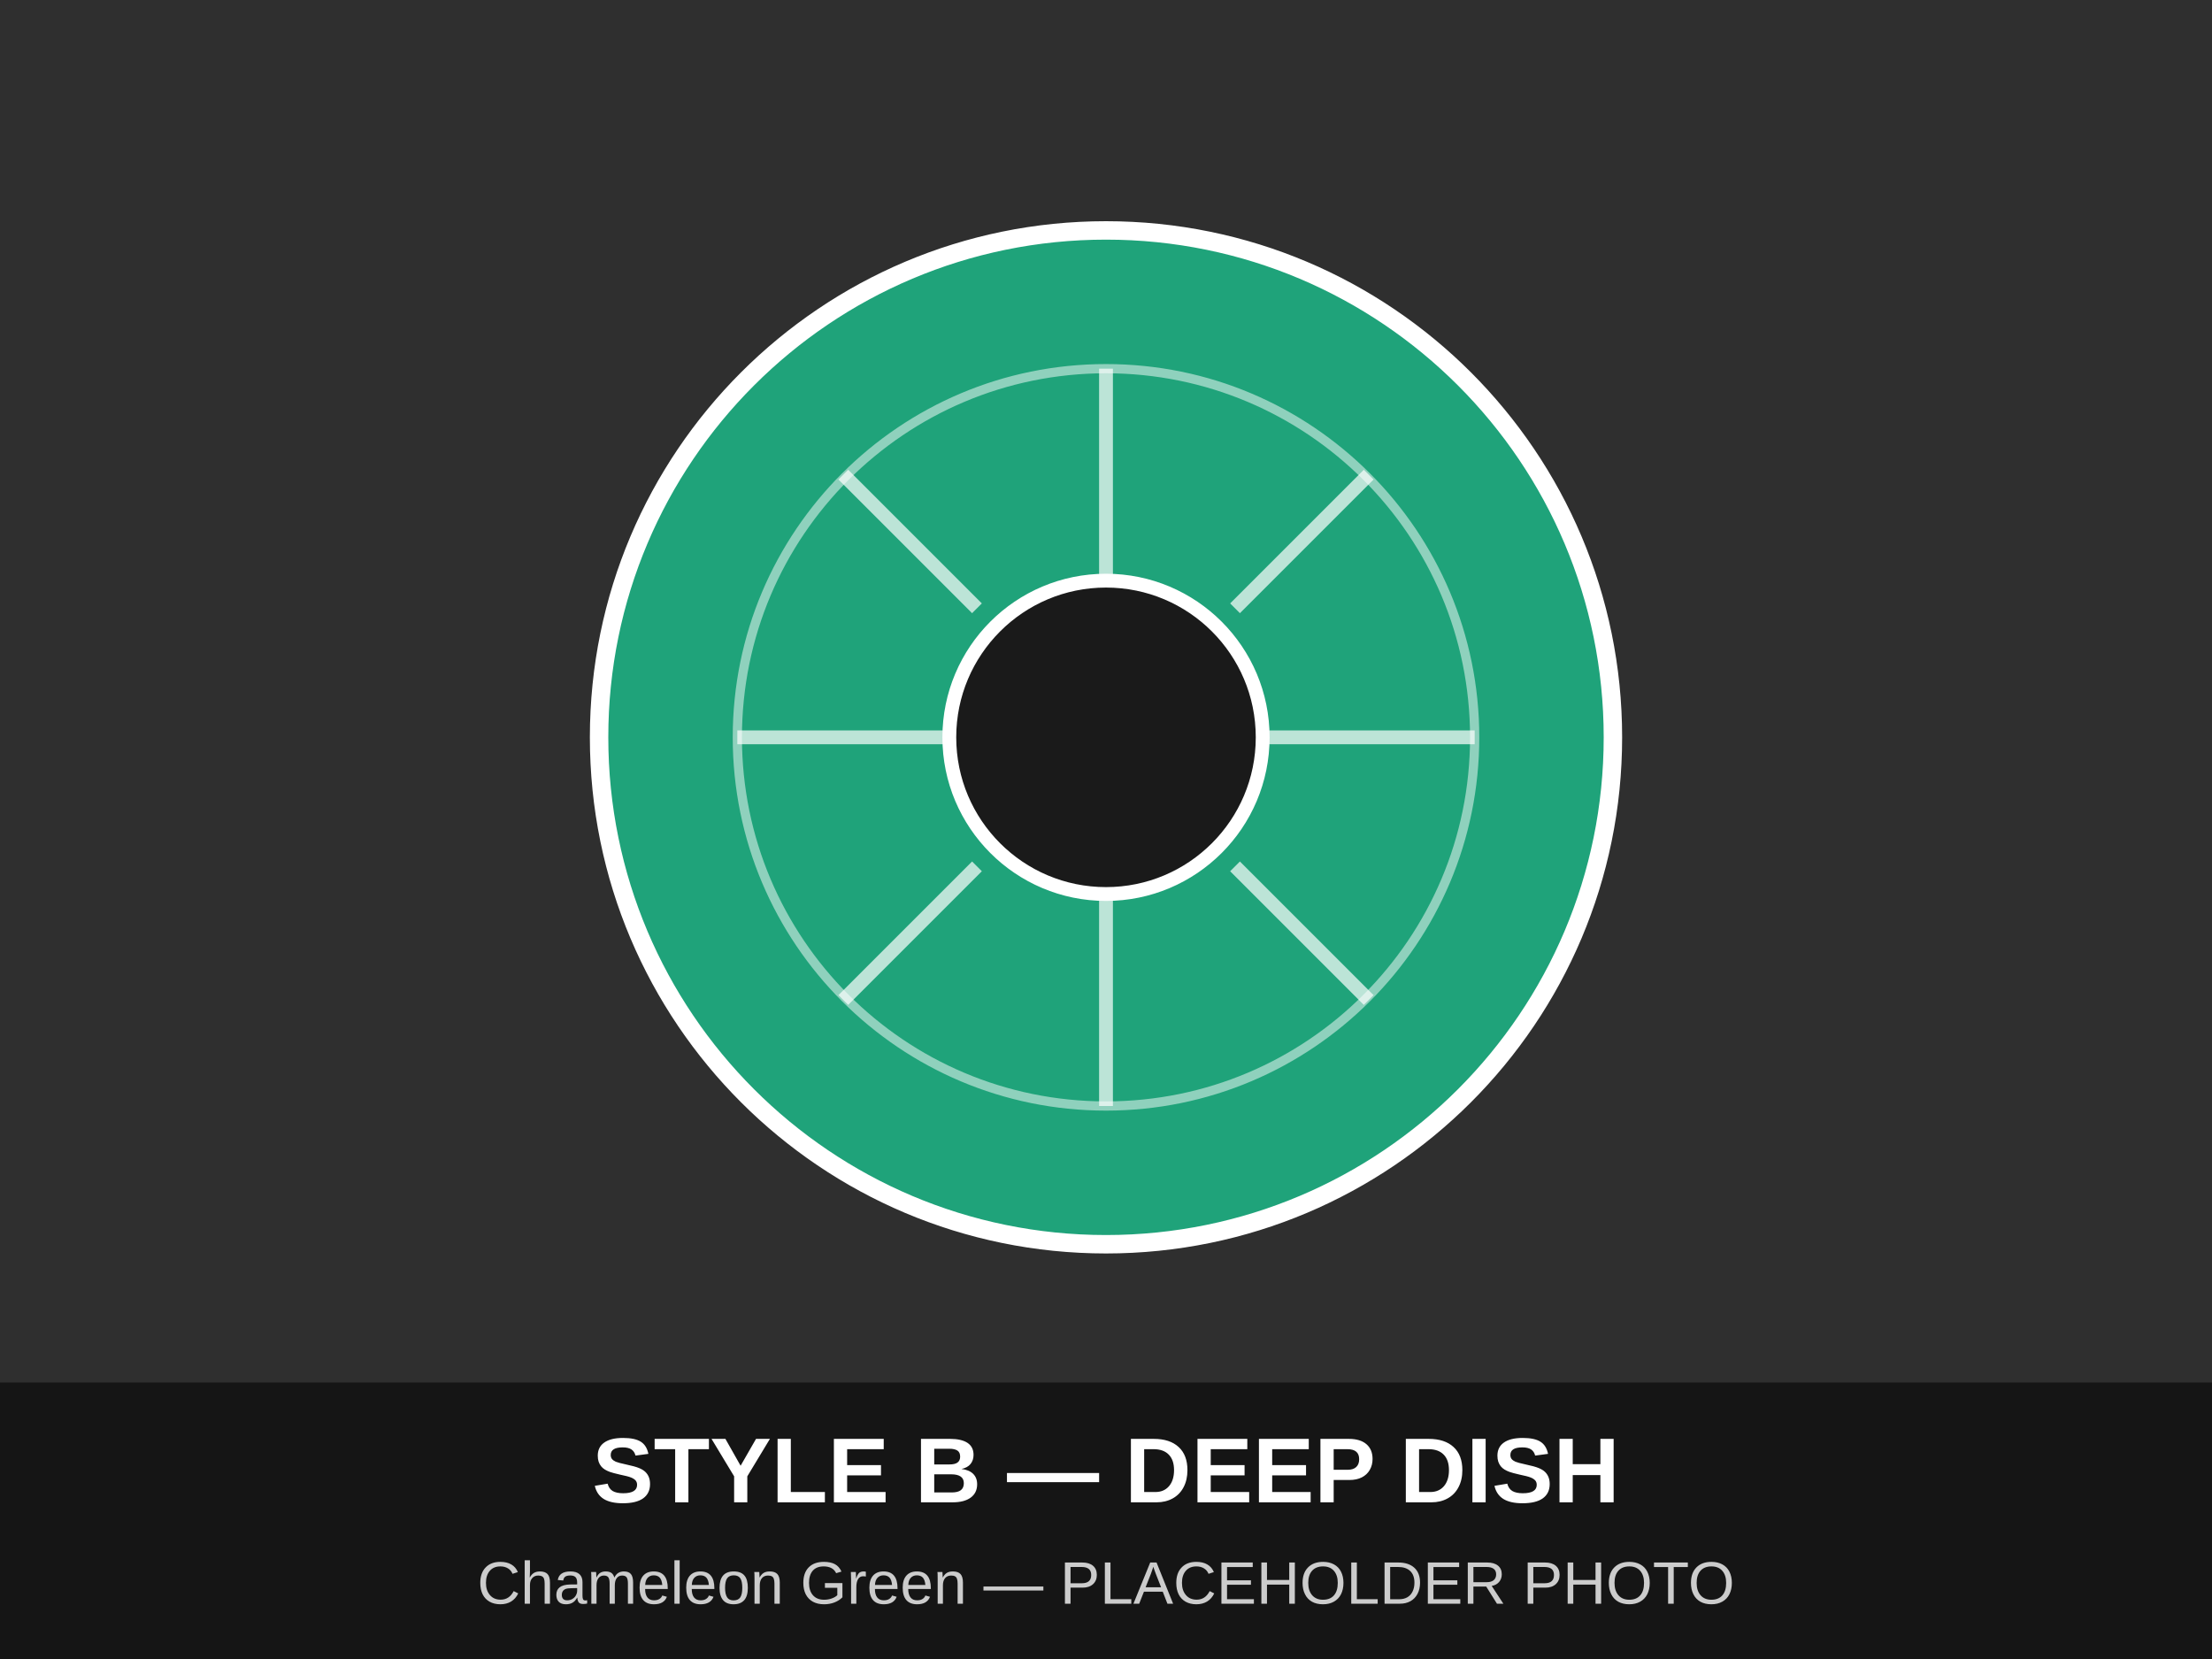
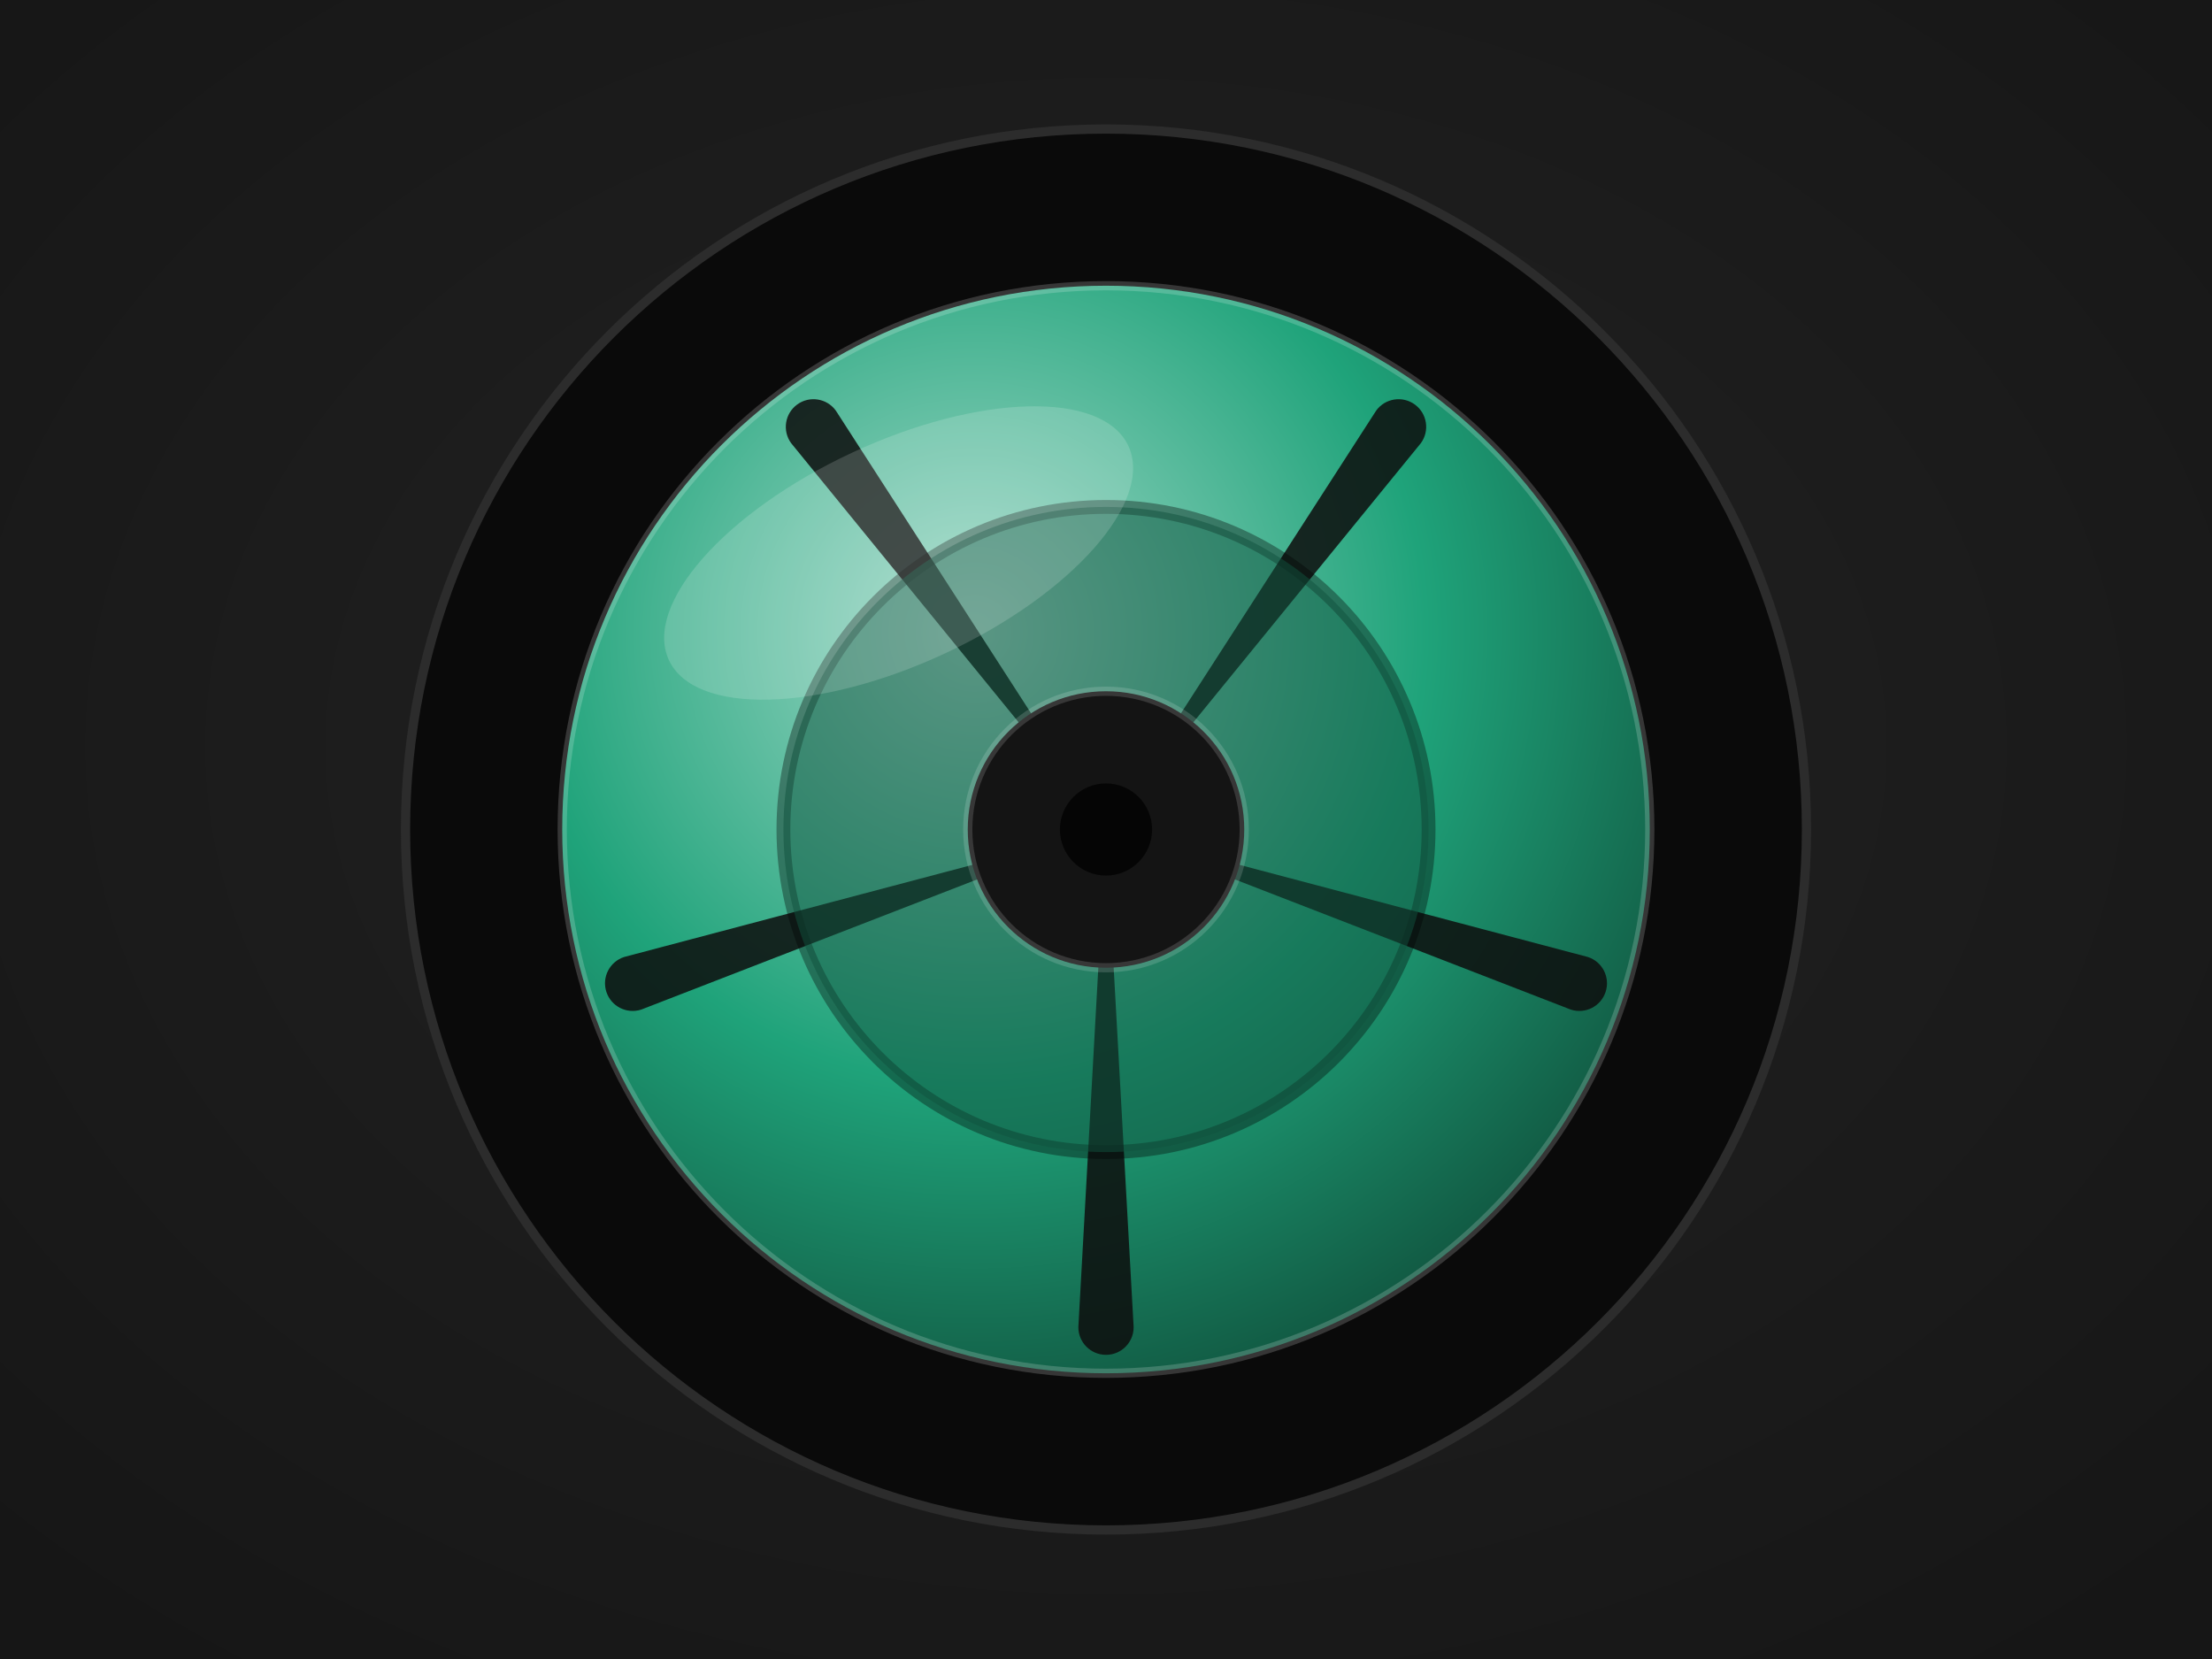
- <svg xmlns="http://www.w3.org/2000/svg" viewBox="0 0 480 360" width="480" height="360" role="img" aria-label="STYLE B — DEEP DISH Chameleon Green placeholder photo">
-   <rect width="480" height="360" fill="#2f2f2f" />
-   <circle cx="240" cy="160" r="110" fill="#1FA37A" stroke="#ffffff" stroke-width="4" />
-   <circle cx="240" cy="160" r="80" fill="none" stroke="#ffffff" stroke-width="2" opacity="0.5" />
-   <circle cx="240" cy="160" r="34" fill="#1a1a1a" stroke="#ffffff" stroke-width="3" />
-   <g stroke="#ffffff" stroke-width="3" opacity="0.7">
-     <line x1="240" y1="80" x2="240" y2="126" />
-     <line x1="240" y1="240" x2="240" y2="194" />
-     <line x1="160" y1="160" x2="206" y2="160" />
-     <line x1="320" y1="160" x2="274" y2="160" />
-     <line x1="183" y1="103" x2="212" y2="132" />
-     <line x1="297" y1="217" x2="268" y2="188" />
-     <line x1="297" y1="103" x2="268" y2="132" />
-     <line x1="183" y1="217" x2="212" y2="188" />
-   </g>
-   <rect x="0" y="300" width="480" height="60" fill="#000000" opacity="0.55" />
-   <text x="240" y="326" text-anchor="middle" font-family="Arial, Helvetica, sans-serif" font-size="20" font-weight="bold" fill="#ffffff">STYLE B — DEEP DISH</text>
-   <text x="240" y="348" text-anchor="middle" font-family="Arial, Helvetica, sans-serif" font-size="13" fill="#cccccc">Chameleon Green — PLACEHOLDER PHOTO</text>
+ <svg xmlns="http://www.w3.org/2000/svg" viewBox="0 0 480 360" width="480" height="360" role="img" aria-label="Style B coated in Chameleon Green">
+   <defs>
+     <radialGradient id="grad_Style_B_coated_in_Chameleon_Green" cx="38%" cy="32%" r="75%">
+       <stop offset="0%" stop-color="#a5daca" />
+       <stop offset="55%" stop-color="#1FA37A" />
+       <stop offset="100%" stop-color="#10523d" />
+     </radialGradient>
+     <radialGradient id="bg_glow" cx="50%" cy="45%" r="70%">
+       <stop offset="0%" stop-color="#232323" />
+       <stop offset="100%" stop-color="#161616" />
+     </radialGradient>
+   </defs>
+   <rect width="480" height="360" fill="url(#bg_glow)" />
+   <circle cx="240" cy="180" r="152" fill="#0a0a0a" />
+   <circle cx="240" cy="180" r="152" fill="none" stroke="#2c2c2c" stroke-width="2" />
+   <circle cx="240" cy="180" r="118" fill="url(#grad_Style_B_coated_in_Chameleon_Green)" stroke="rgba(255,255,255,0.18)" stroke-width="2" />
+   <path d="M240,180 L246,72 A6,6 0 0 0 234,72 Z" fill="#0d0d0d" opacity="0.85" transform="rotate(36 240 180)" />
+   <path d="M240,180 L246,72 A6,6 0 0 0 234,72 Z" fill="#0d0d0d" opacity="0.85" transform="rotate(108 240 180)" />
+   <path d="M240,180 L246,72 A6,6 0 0 0 234,72 Z" fill="#0d0d0d" opacity="0.85" transform="rotate(180 240 180)" />
+   <path d="M240,180 L246,72 A6,6 0 0 0 234,72 Z" fill="#0d0d0d" opacity="0.85" transform="rotate(252 240 180)" />
+   <path d="M240,180 L246,72 A6,6 0 0 0 234,72 Z" fill="#0d0d0d" opacity="0.85" transform="rotate(324 240 180)" />
+   <circle cx="240" cy="180" r="70" fill="none" stroke="rgba(0,0,0,0.35)" stroke-width="3" />
+   <circle cx="240" cy="180" r="70" fill="#10523d" opacity="0.5" />
+   <circle cx="240" cy="180" r="30" fill="#141414" stroke="rgba(255,255,255,0.15)" stroke-width="2" />
+   <circle cx="240" cy="180" r="10" fill="#050505" />
+   <ellipse cx="195" cy="120" rx="55" ry="24" fill="#ffffff" opacity="0.16" transform="rotate(-25 195 120)" />
</svg>
